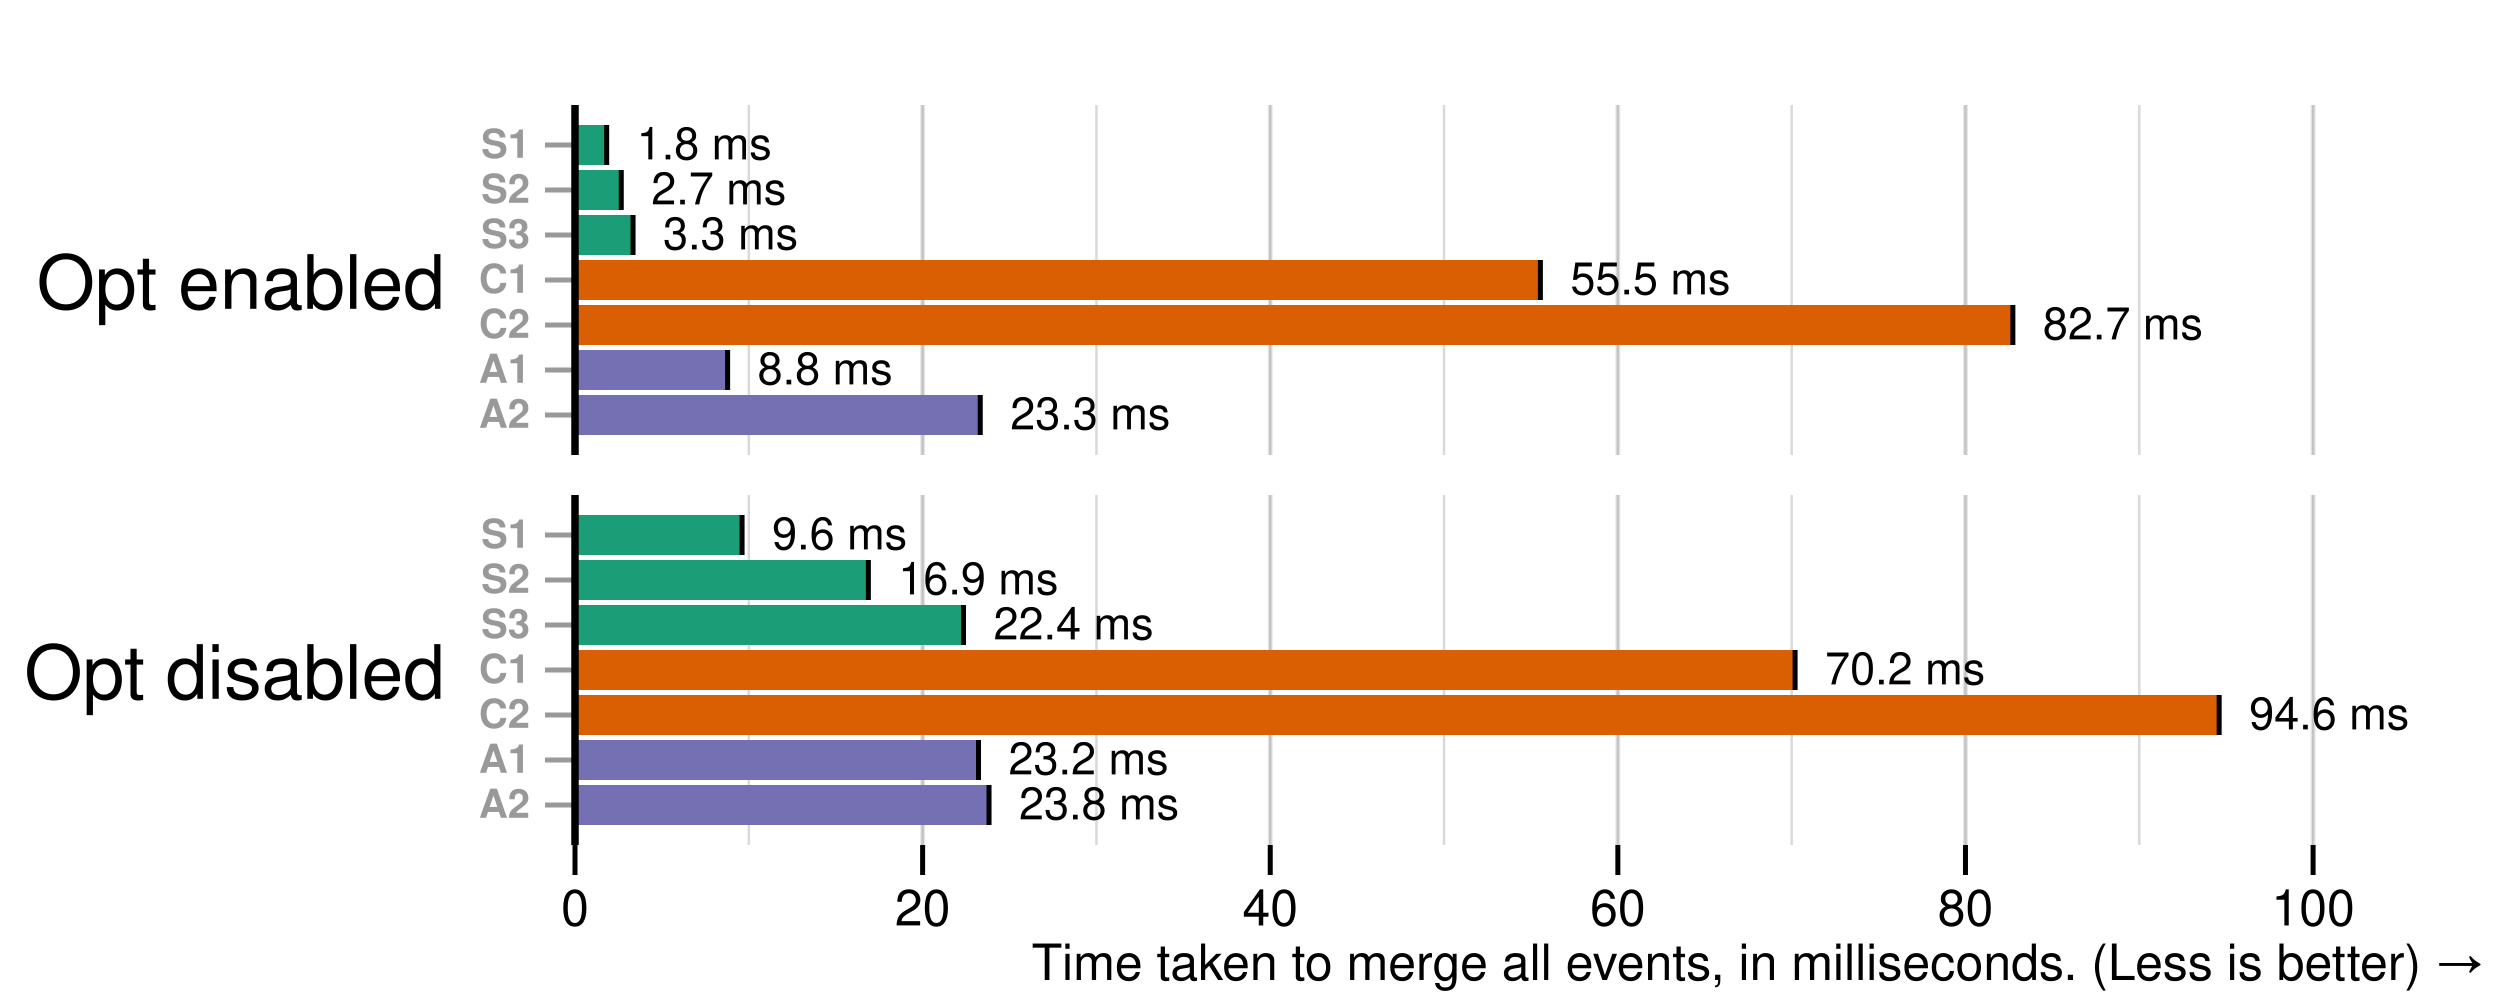
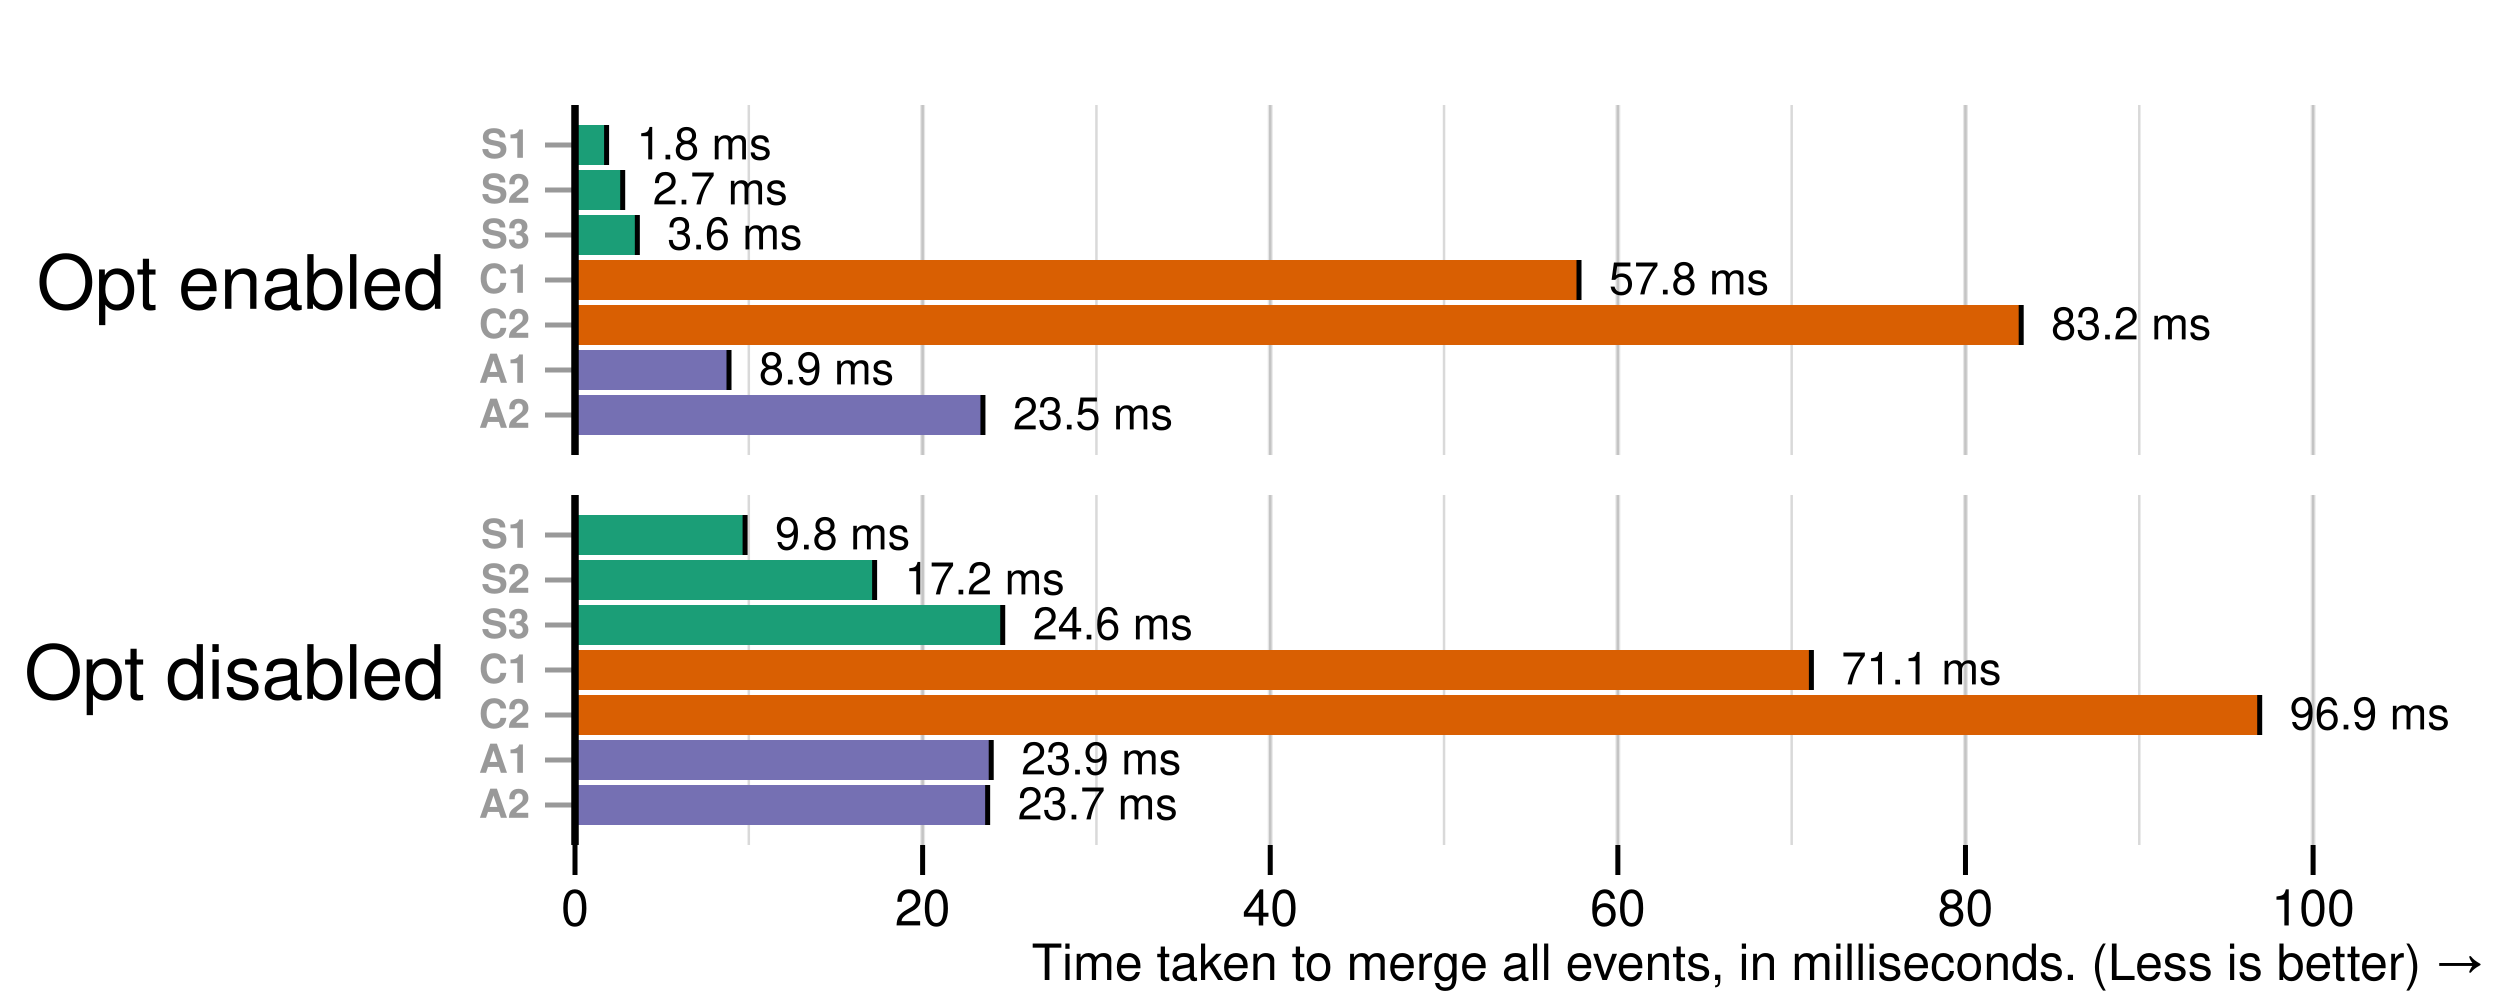
<svg xmlns="http://www.w3.org/2000/svg" class="plot-d6a7b5" fill="currentColor" font-family="system-ui, sans-serif" font-size="10" text-anchor="middle" width="500" height="200" viewBox="0 0 500 200" style="background: white; font-family: Helvetica Neue, Helvetica, Arial, sans-serif;" version="1.1">
  <style>:where(.plot-d6a7b5) {
  --plot-background: white;
  display: block;
  height: auto;
  height: intrinsic;
  max-width: 100%;
}
:where(.plot-d6a7b5 text),
:where(.plot-d6a7b5 tspan) {
  white-space: pre;
}</style>
  <g aria-label="x-grid" aria-hidden="true">
    <g stroke="currentColor" stroke-opacity="0.1" transform="translate(0,1)">
      <line x1="115" x2="115" y1="20" y2="90" />
      <line x1="184.524" x2="184.524" y1="20" y2="90" />
      <line x1="254.048" x2="254.048" y1="20" y2="90" />
      <line x1="323.571" x2="323.571" y1="20" y2="90" />
      <line x1="393.095" x2="393.095" y1="20" y2="90" />
      <line x1="462.619" x2="462.619" y1="20" y2="90" />
    </g>
    <g stroke="currentColor" stroke-opacity="0.1" transform="translate(0,79)">
      <line x1="115" x2="115" y1="20" y2="90" />
      <line x1="184.524" x2="184.524" y1="20" y2="90" />
      <line x1="254.048" x2="254.048" y1="20" y2="90" />
      <line x1="323.571" x2="323.571" y1="20" y2="90" />
      <line x1="393.095" x2="393.095" y1="20" y2="90" />
      <line x1="462.619" x2="462.619" y1="20" y2="90" />
    </g>
  </g>
  <g aria-label="x-axis tick" aria-hidden="true">
    <g fill="none" stroke="currentColor" transform="translate(0,79)">
      <path transform="translate(115,90)" d="M0,0L0,6" />
      <path transform="translate(184.5238,90)" d="M0,0L0,6" />
      <path transform="translate(254.0476,90)" d="M0,0L0,6" />
      <path transform="translate(323.5714,90)" d="M0,0L0,6" />
      <path transform="translate(393.0952,90)" d="M0,0L0,6" />
      <path transform="translate(462.619,90)" d="M0,0L0,6" />
    </g>
  </g>
  <g aria-label="x-axis tick label" transform="translate(0,9)">
    <g font-variant="tabular-nums" transform="translate(0,79)">
      <text y="0.71em" transform="translate(115,90)">0</text>
      <text y="0.71em" transform="translate(184.5238,90)">20</text>
      <text y="0.71em" transform="translate(254.0476,90)">40</text>
      <text y="0.71em" transform="translate(323.5714,90)">60</text>
      <text y="0.71em" transform="translate(393.0952,90)">80</text>
      <text y="0.71em" transform="translate(462.619,90)">100</text>
    </g>
  </g>
  <g aria-label="x-axis label" text-anchor="end" transform="translate(17,27)">
    <text transform="translate(480,169)">Time taken to merge all events, in milliseconds. (Less is better) →</text>
  </g>
  <g aria-label="x-grid" aria-hidden="true">
    <g stroke="currentColor" stroke-width="0.5" stroke-opacity="0.15" transform="translate(0,1)">
      <line x1="115" x2="115" y1="20" y2="90" />
      <line x1="149.762" x2="149.762" y1="20" y2="90" />
      <line x1="184.524" x2="184.524" y1="20" y2="90" />
      <line x1="219.286" x2="219.286" y1="20" y2="90" />
      <line x1="254.048" x2="254.048" y1="20" y2="90" />
      <line x1="288.81" x2="288.81" y1="20" y2="90" />
      <line x1="323.571" x2="323.571" y1="20" y2="90" />
      <line x1="358.333" x2="358.333" y1="20" y2="90" />
      <line x1="393.095" x2="393.095" y1="20" y2="90" />
      <line x1="427.857" x2="427.857" y1="20" y2="90" />
      <line x1="462.619" x2="462.619" y1="20" y2="90" />
    </g>
    <g stroke="currentColor" stroke-width="0.5" stroke-opacity="0.15" transform="translate(0,79)">
      <line x1="115" x2="115" y1="20" y2="90" />
      <line x1="149.762" x2="149.762" y1="20" y2="90" />
      <line x1="184.524" x2="184.524" y1="20" y2="90" />
      <line x1="219.286" x2="219.286" y1="20" y2="90" />
      <line x1="254.048" x2="254.048" y1="20" y2="90" />
      <line x1="288.81" x2="288.81" y1="20" y2="90" />
      <line x1="323.571" x2="323.571" y1="20" y2="90" />
      <line x1="358.333" x2="358.333" y1="20" y2="90" />
      <line x1="393.095" x2="393.095" y1="20" y2="90" />
      <line x1="427.857" x2="427.857" y1="20" y2="90" />
      <line x1="462.619" x2="462.619" y1="20" y2="90" />
    </g>
  </g>
  <g aria-label="y-axis tick" aria-hidden="true" transform="translate(0,4)">
    <g fill="none" stroke="currentColor" stroke-opacity="0.4" transform="translate(0,1)">
      <path transform="translate(115,24)" d="M0,0L-6,0" />
      <path transform="translate(115,33)" d="M0,0L-6,0" />
      <path transform="translate(115,42)" d="M0,0L-6,0" />
      <path transform="translate(115,51)" d="M0,0L-6,0" />
      <path transform="translate(115,60)" d="M0,0L-6,0" />
      <path transform="translate(115,69)" d="M0,0L-6,0" />
      <path transform="translate(115,78)" d="M0,0L-6,0" />
    </g>
    <g fill="none" stroke="currentColor" stroke-opacity="0.4" transform="translate(0,79)">
      <path transform="translate(115,24)" d="M0,0L-6,0" />
      <path transform="translate(115,33)" d="M0,0L-6,0" />
      <path transform="translate(115,42)" d="M0,0L-6,0" />
      <path transform="translate(115,51)" d="M0,0L-6,0" />
      <path transform="translate(115,60)" d="M0,0L-6,0" />
      <path transform="translate(115,69)" d="M0,0L-6,0" />
      <path transform="translate(115,78)" d="M0,0L-6,0" />
    </g>
  </g>
  <g aria-label="y-axis tick label" transform="translate(-9,4)">
    <g fill-opacity="0.4" text-anchor="end" font-size="8" font-weight="700" transform="translate(0,1)">
      <text y="0.32em" transform="translate(115,24)">S1</text>
      <text y="0.32em" transform="translate(115,33)">S2</text>
      <text y="0.32em" transform="translate(115,42)">S3</text>
      <text y="0.32em" transform="translate(115,51)">C1</text>
      <text y="0.32em" transform="translate(115,60)">C2</text>
      <text y="0.32em" transform="translate(115,69)">A1</text>
      <text y="0.32em" transform="translate(115,78)">A2</text>
    </g>
    <g fill-opacity="0.4" text-anchor="end" font-size="8" font-weight="700" transform="translate(0,79)">
      <text y="0.32em" transform="translate(115,24)">S1</text>
      <text y="0.32em" transform="translate(115,33)">S2</text>
      <text y="0.32em" transform="translate(115,42)">S3</text>
      <text y="0.32em" transform="translate(115,51)">C1</text>
      <text y="0.32em" transform="translate(115,60)">C2</text>
      <text y="0.32em" transform="translate(115,69)">A1</text>
      <text y="0.32em" transform="translate(115,78)">A2</text>
    </g>
  </g>
  <g aria-label="bar">
    <g transform="translate(0,1)">
-       <rect x="115" width="6.336" y="24" height="8" fill="#1b9e77" />
-       <rect x="115" width="9.253" y="33" height="8" fill="#1b9e77" />
-       <rect x="115" width="11.611" y="42" height="8" fill="#1b9e77" />
-       <rect x="115" width="193.08" y="51" height="8" fill="#d95f02" />
-       <rect x="115" width="287.574" y="60" height="8" fill="#d95f02" />
-       <rect x="115" width="30.524" y="69" height="8" fill="#7570b3" />
-       <rect x="115" width="81.05" y="78" height="8" fill="#7570b3" />
+       <rect x="115" width="6.319" y="24" height="8" fill="#1b9e77" />
+       <rect x="115" width="9.541" y="33" height="8" fill="#1b9e77" />
+       <rect x="115" width="12.468" y="42" height="8" fill="#1b9e77" />
+       <rect x="115" width="200.801" y="51" height="8" fill="#d95f02" />
+       <rect x="115" width="289.238" y="60" height="8" fill="#d95f02" />
+       <rect x="115" width="30.801" y="69" height="8" fill="#7570b3" />
+       <rect x="115" width="81.588" y="78" height="8" fill="#7570b3" />
    </g>
    <g transform="translate(0,79)">
-       <rect x="115" width="33.415" y="24" height="8" fill="#1b9e77" />
-       <rect x="115" width="58.671" y="33" height="8" fill="#1b9e77" />
-       <rect x="115" width="77.703" y="42" height="8" fill="#1b9e77" />
-       <rect x="115" width="244.019" y="51" height="8" fill="#d95f02" />
-       <rect x="115" width="328.832" y="60" height="8" fill="#d95f02" />
-       <rect x="115" width="80.701" y="69" height="8" fill="#7570b3" />
-       <rect x="115" width="82.806" y="78" height="8" fill="#7570b3" />
+       <rect x="115" width="34.018" y="24" height="8" fill="#1b9e77" />
+       <rect x="115" width="59.924" y="33" height="8" fill="#1b9e77" />
+       <rect x="115" width="85.545" y="42" height="8" fill="#1b9e77" />
+       <rect x="115" width="247.277" y="51" height="8" fill="#d95f02" />
+       <rect x="115" width="336.939" y="60" height="8" fill="#d95f02" />
+       <rect x="115" width="83.244" y="69" height="8" fill="#7570b3" />
+       <rect x="115" width="82.531" y="78" height="8" fill="#7570b3" />
    </g>
  </g>
  <g aria-label="fy-axis tick label" transform="translate(-26,0)">
    <g text-anchor="end" font-size="15px" transform="translate(0,1)">
      <text y="0.384em" transform="translate(115,55)">Opt enabled</text>
    </g>
    <g text-anchor="end" font-size="15px" transform="translate(0,79)">
      <text y="0.384em" transform="translate(115,55)">Opt disabled</text>
    </g>
  </g>
  <g aria-label="tick">
    <g stroke="currentColor" transform="translate(0,1)">
-       <line x1="121.336" x2="121.336" y1="24" y2="32" />
-       <line x1="124.253" x2="124.253" y1="33" y2="41" />
-       <line x1="126.611" x2="126.611" y1="42" y2="50" />
-       <line x1="308.08" x2="308.08" y1="51" y2="59" />
-       <line x1="402.574" x2="402.574" y1="60" y2="68" />
-       <line x1="145.524" x2="145.524" y1="69" y2="77" />
-       <line x1="196.05" x2="196.05" y1="78" y2="86" />
+       <line x1="121.319" x2="121.319" y1="24" y2="32" />
+       <line x1="124.541" x2="124.541" y1="33" y2="41" />
+       <line x1="127.468" x2="127.468" y1="42" y2="50" />
+       <line x1="315.801" x2="315.801" y1="51" y2="59" />
+       <line x1="404.238" x2="404.238" y1="60" y2="68" />
+       <line x1="145.801" x2="145.801" y1="69" y2="77" />
+       <line x1="196.588" x2="196.588" y1="78" y2="86" />
    </g>
    <g stroke="currentColor" transform="translate(0,79)">
-       <line x1="148.415" x2="148.415" y1="24" y2="32" />
-       <line x1="173.671" x2="173.671" y1="33" y2="41" />
-       <line x1="192.703" x2="192.703" y1="42" y2="50" />
-       <line x1="359.019" x2="359.019" y1="51" y2="59" />
-       <line x1="443.832" x2="443.832" y1="60" y2="68" />
-       <line x1="195.701" x2="195.701" y1="69" y2="77" />
-       <line x1="197.806" x2="197.806" y1="78" y2="86" />
+       <line x1="149.018" x2="149.018" y1="24" y2="32" />
+       <line x1="174.924" x2="174.924" y1="33" y2="41" />
+       <line x1="200.545" x2="200.545" y1="42" y2="50" />
+       <line x1="362.277" x2="362.277" y1="51" y2="59" />
+       <line x1="451.939" x2="451.939" y1="60" y2="68" />
+       <line x1="198.244" x2="198.244" y1="69" y2="77" />
+       <line x1="197.531" x2="197.531" y1="78" y2="86" />
    </g>
  </g>
  <g aria-label="text" transform="translate(6,4)">
    <g fill="black" text-anchor="start" font-size="9" transform="translate(0,1)">
-       <text y="0.32em" transform="translate(121.3359,24)">1.8 ms</text>
-       <text y="0.32em" transform="translate(124.2526,33)">2.7 ms</text>
-       <text y="0.32em" transform="translate(126.6107,42)">3.3 ms</text>
-       <text y="0.32em" transform="translate(308.0801,51)">55.5 ms</text>
-       <text y="0.32em" transform="translate(402.5735,60)">82.7 ms</text>
-       <text y="0.32em" transform="translate(145.5237,69)">8.8 ms</text>
-       <text y="0.32em" transform="translate(196.0502,78)">23.3 ms</text>
+       <text y="0.32em" transform="translate(121.3193,24)">1.8 ms</text>
+       <text y="0.32em" transform="translate(124.541,33)">2.7 ms</text>
+       <text y="0.32em" transform="translate(127.4683,42)">3.6 ms</text>
+       <text y="0.32em" transform="translate(315.8007,51)">57.8 ms</text>
+       <text y="0.32em" transform="translate(404.2385,60)">83.2 ms</text>
+       <text y="0.32em" transform="translate(145.8007,69)">8.9 ms</text>
+       <text y="0.32em" transform="translate(196.5881,78)">23.5 ms</text>
    </g>
    <g fill="black" text-anchor="start" font-size="9" transform="translate(0,79)">
-       <text y="0.32em" transform="translate(148.4153,24)">9.6 ms</text>
-       <text y="0.32em" transform="translate(173.6714,33)">16.9 ms</text>
-       <text y="0.32em" transform="translate(192.7026,42)">22.4 ms</text>
-       <text y="0.32em" transform="translate(359.019,51)">70.2 ms</text>
-       <text y="0.32em" transform="translate(443.8323,60)">94.6 ms</text>
-       <text y="0.32em" transform="translate(195.701,69)">23.2 ms</text>
-       <text y="0.32em" transform="translate(197.8064,78)">23.8 ms</text>
+       <text y="0.32em" transform="translate(149.0178,24)">9.8 ms</text>
+       <text y="0.32em" transform="translate(174.9236,33)">17.2 ms</text>
+       <text y="0.32em" transform="translate(200.5452,42)">24.6 ms</text>
+       <text y="0.32em" transform="translate(362.2772,51)">71.1 ms</text>
+       <text y="0.32em" transform="translate(451.9387,60)">96.9 ms</text>
+       <text y="0.32em" transform="translate(198.2438,69)">23.9 ms</text>
+       <text y="0.32em" transform="translate(197.5315,78)">23.7 ms</text>
    </g>
  </g>
  <g aria-label="rule">
    <g stroke="currentColor" stroke-width="1.5" transform="translate(0,1)">
      <line x1="115" x2="115" y1="20" y2="90" />
    </g>
    <g stroke="currentColor" stroke-width="1.5" transform="translate(0,79)">
      <line x1="115" x2="115" y1="20" y2="90" />
    </g>
  </g>
</svg>
